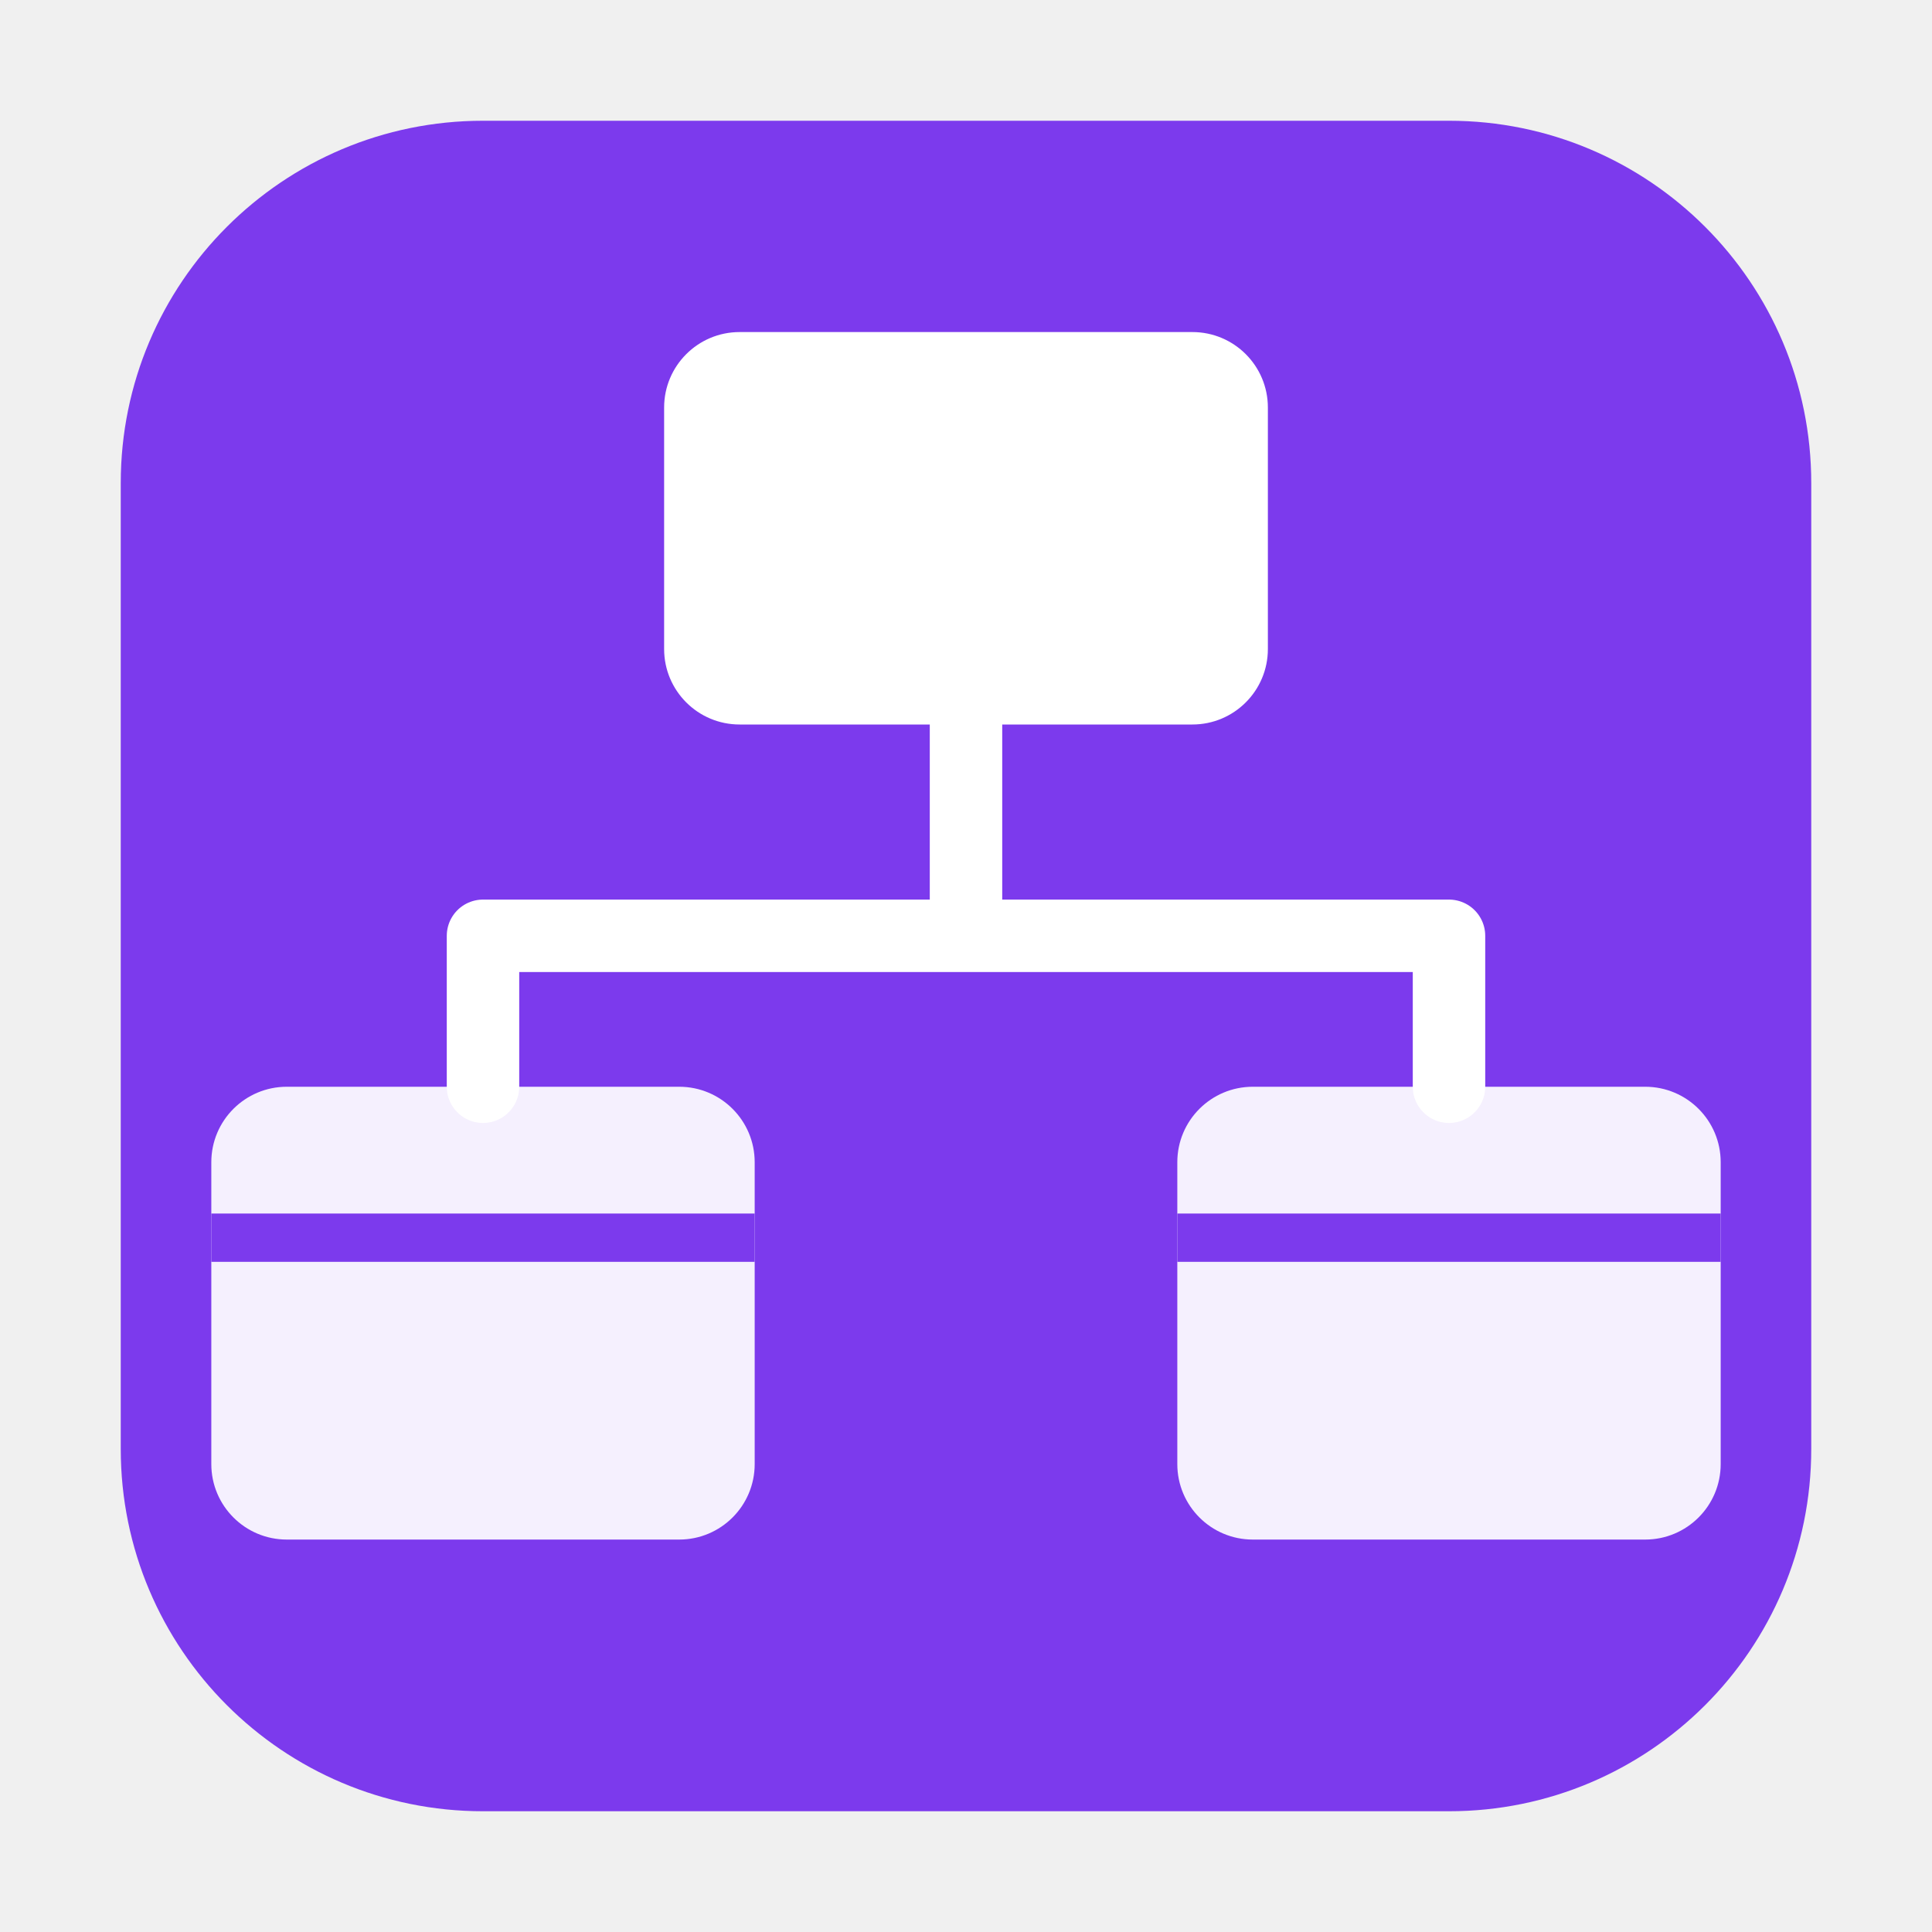
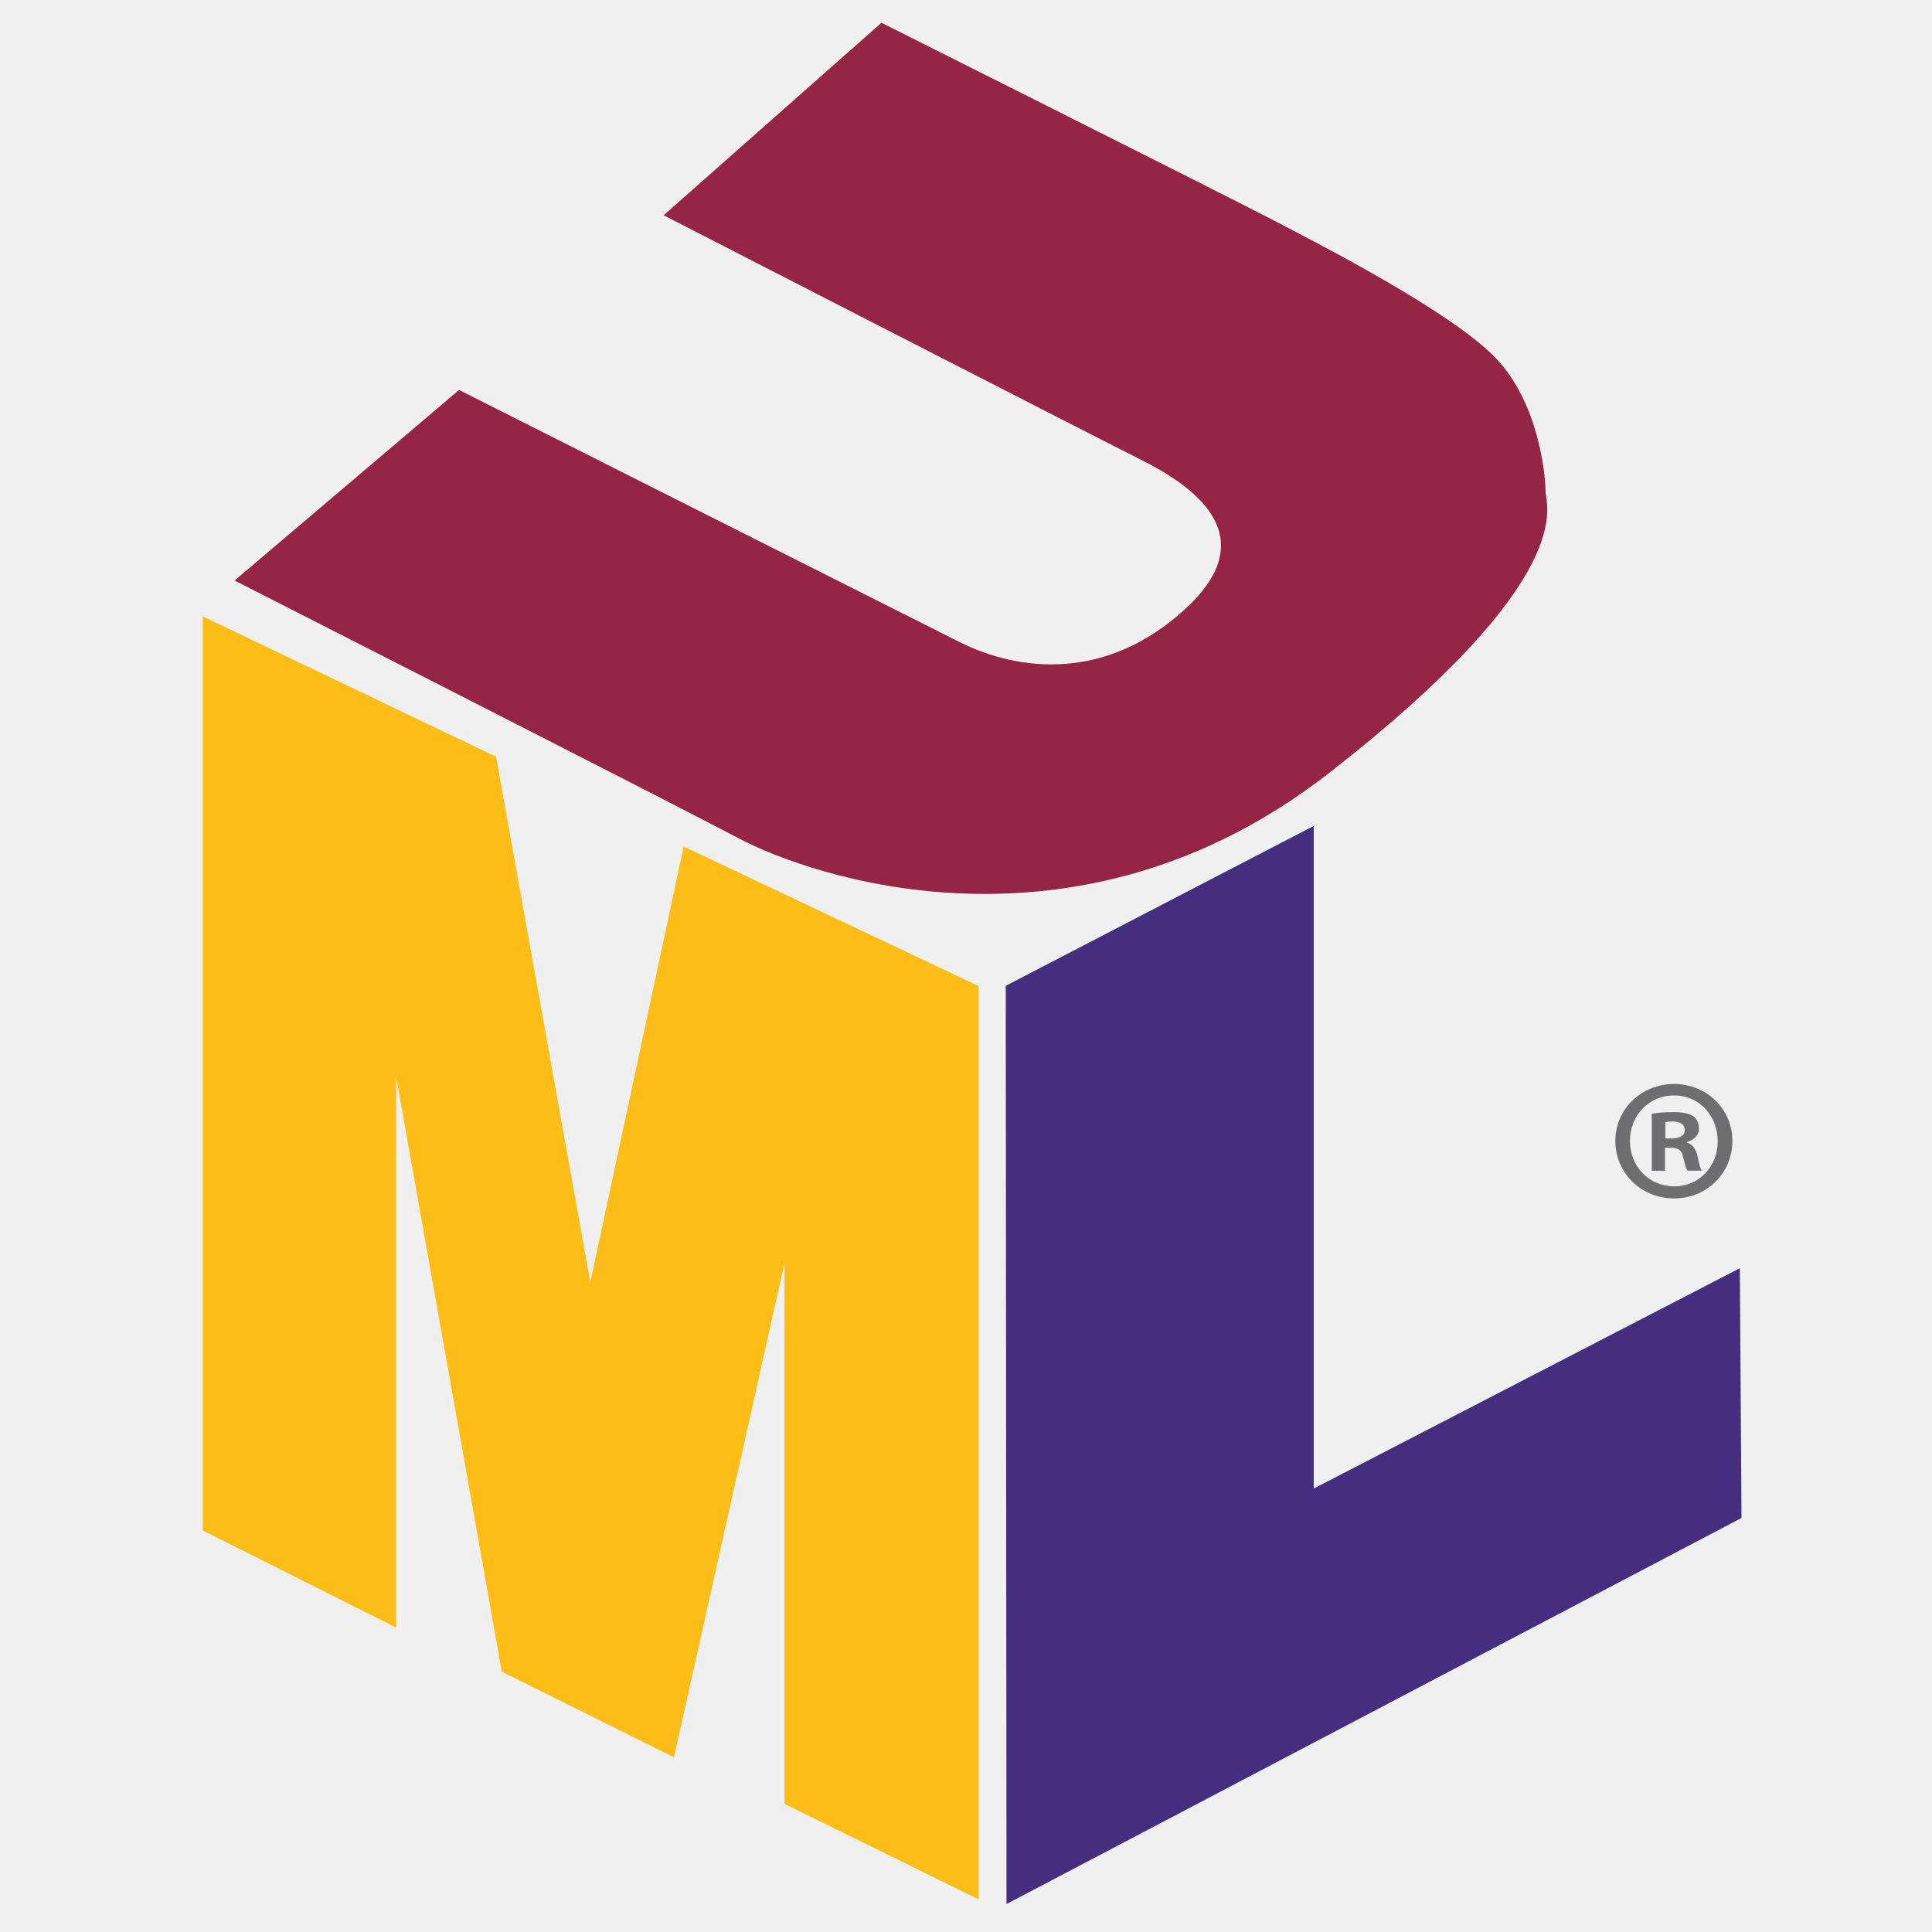
- <svg xmlns="http://www.w3.org/2000/svg" viewBox="0 0 64 64" role="img" aria-label="UML">
-   <rect x="4" y="4" width="56" height="56" rx="12" fill="#7C3AED" />
-   <rect x="22" y="11" width="20" height="13" rx="2.5" fill="#ffffff" />
-   <path d="M32 24 V31 M16 31 H48 M16 31 V36 M48 31 V36" stroke="#ffffff" stroke-width="2.4" fill="none" stroke-linecap="round" />
-   <rect x="7" y="36" width="18" height="15" rx="2.5" fill="#ffffff" opacity="0.92" />
-   <rect x="39" y="36" width="18" height="15" rx="2.5" fill="#ffffff" opacity="0.92" />
-   <path d="M7 41 H25 M39 41 H57" stroke="#7C3AED" stroke-width="1.6" />
+ <svg xmlns="http://www.w3.org/2000/svg" viewBox="0 0 128 128">
+   <path fill="#fbbd16" d="M26.242 107.832v-36.5l7.004 39.418 11.402 5.676 7.329-32.766v35.852l12.859 6.324V65.328l-19.54-9.246-6.187 28.875-6.246-34.824-19.43-9.297v60.562Zm0 0" />
+   <path fill="#452e7f" d="m66.633 65.313 20.406-10.594V98.62l28.23-14.598.11 16.547-48.695 25.578Zm0 0" />
+   <path fill="#962444" d="m58.398 1.508-14.43 12.754s28.16 14.465 31.583 16.175c3.418 1.711 8.285 4.997 3.023 9.864-5.261 4.863-11.05 4.207-15 2.238-3.949-1.977-33.16-16.703-33.16-16.703L15.543 38.46S44.23 53.055 48.969 55.555c4.738 2.5 22.367 8.68 39.082-4.34 16.71-13.02 14.344-17.754 14.344-18.676 0-.918-.395-5.781-3.293-8.809-2.891-3.023-11.313-7.363-14.868-9.207-3.554-1.84-25.836-13.015-25.836-13.015Zm0 0" />
+   <path fill="#6d6e71" d="M114.773 75.586c0 2.14-1.683 3.812-3.867 3.812-2.164 0-3.886-1.675-3.886-3.812 0-2.094 1.722-3.77 3.886-3.77 2.188 0 3.867 1.676 3.867 3.77Zm-6.785 0c0 1.676 1.239 3.012 2.946 3.012 1.656 0 2.87-1.336 2.87-2.989 0-1.68-1.218-3.035-2.898-3.035-1.68 0-2.918 1.356-2.918 3.012Zm2.32 1.977h-.874v-3.77c.347-.07.828-.113 1.449-.113.715 0 1.035.113 1.312.273.207.164.368.461.368.828 0 .414-.32.735-.782.871v.047c.367.137.574.414.692.918.113.578.183.809.273.945h-.941c-.118-.136-.184-.484-.301-.917-.07-.418-.297-.602-.781-.602h-.414Zm.024-2.137h.414c.48 0 .875-.16.875-.551 0-.348-.254-.574-.805-.574-.23 0-.39.02-.484.043Zm0 0" />
</svg>
